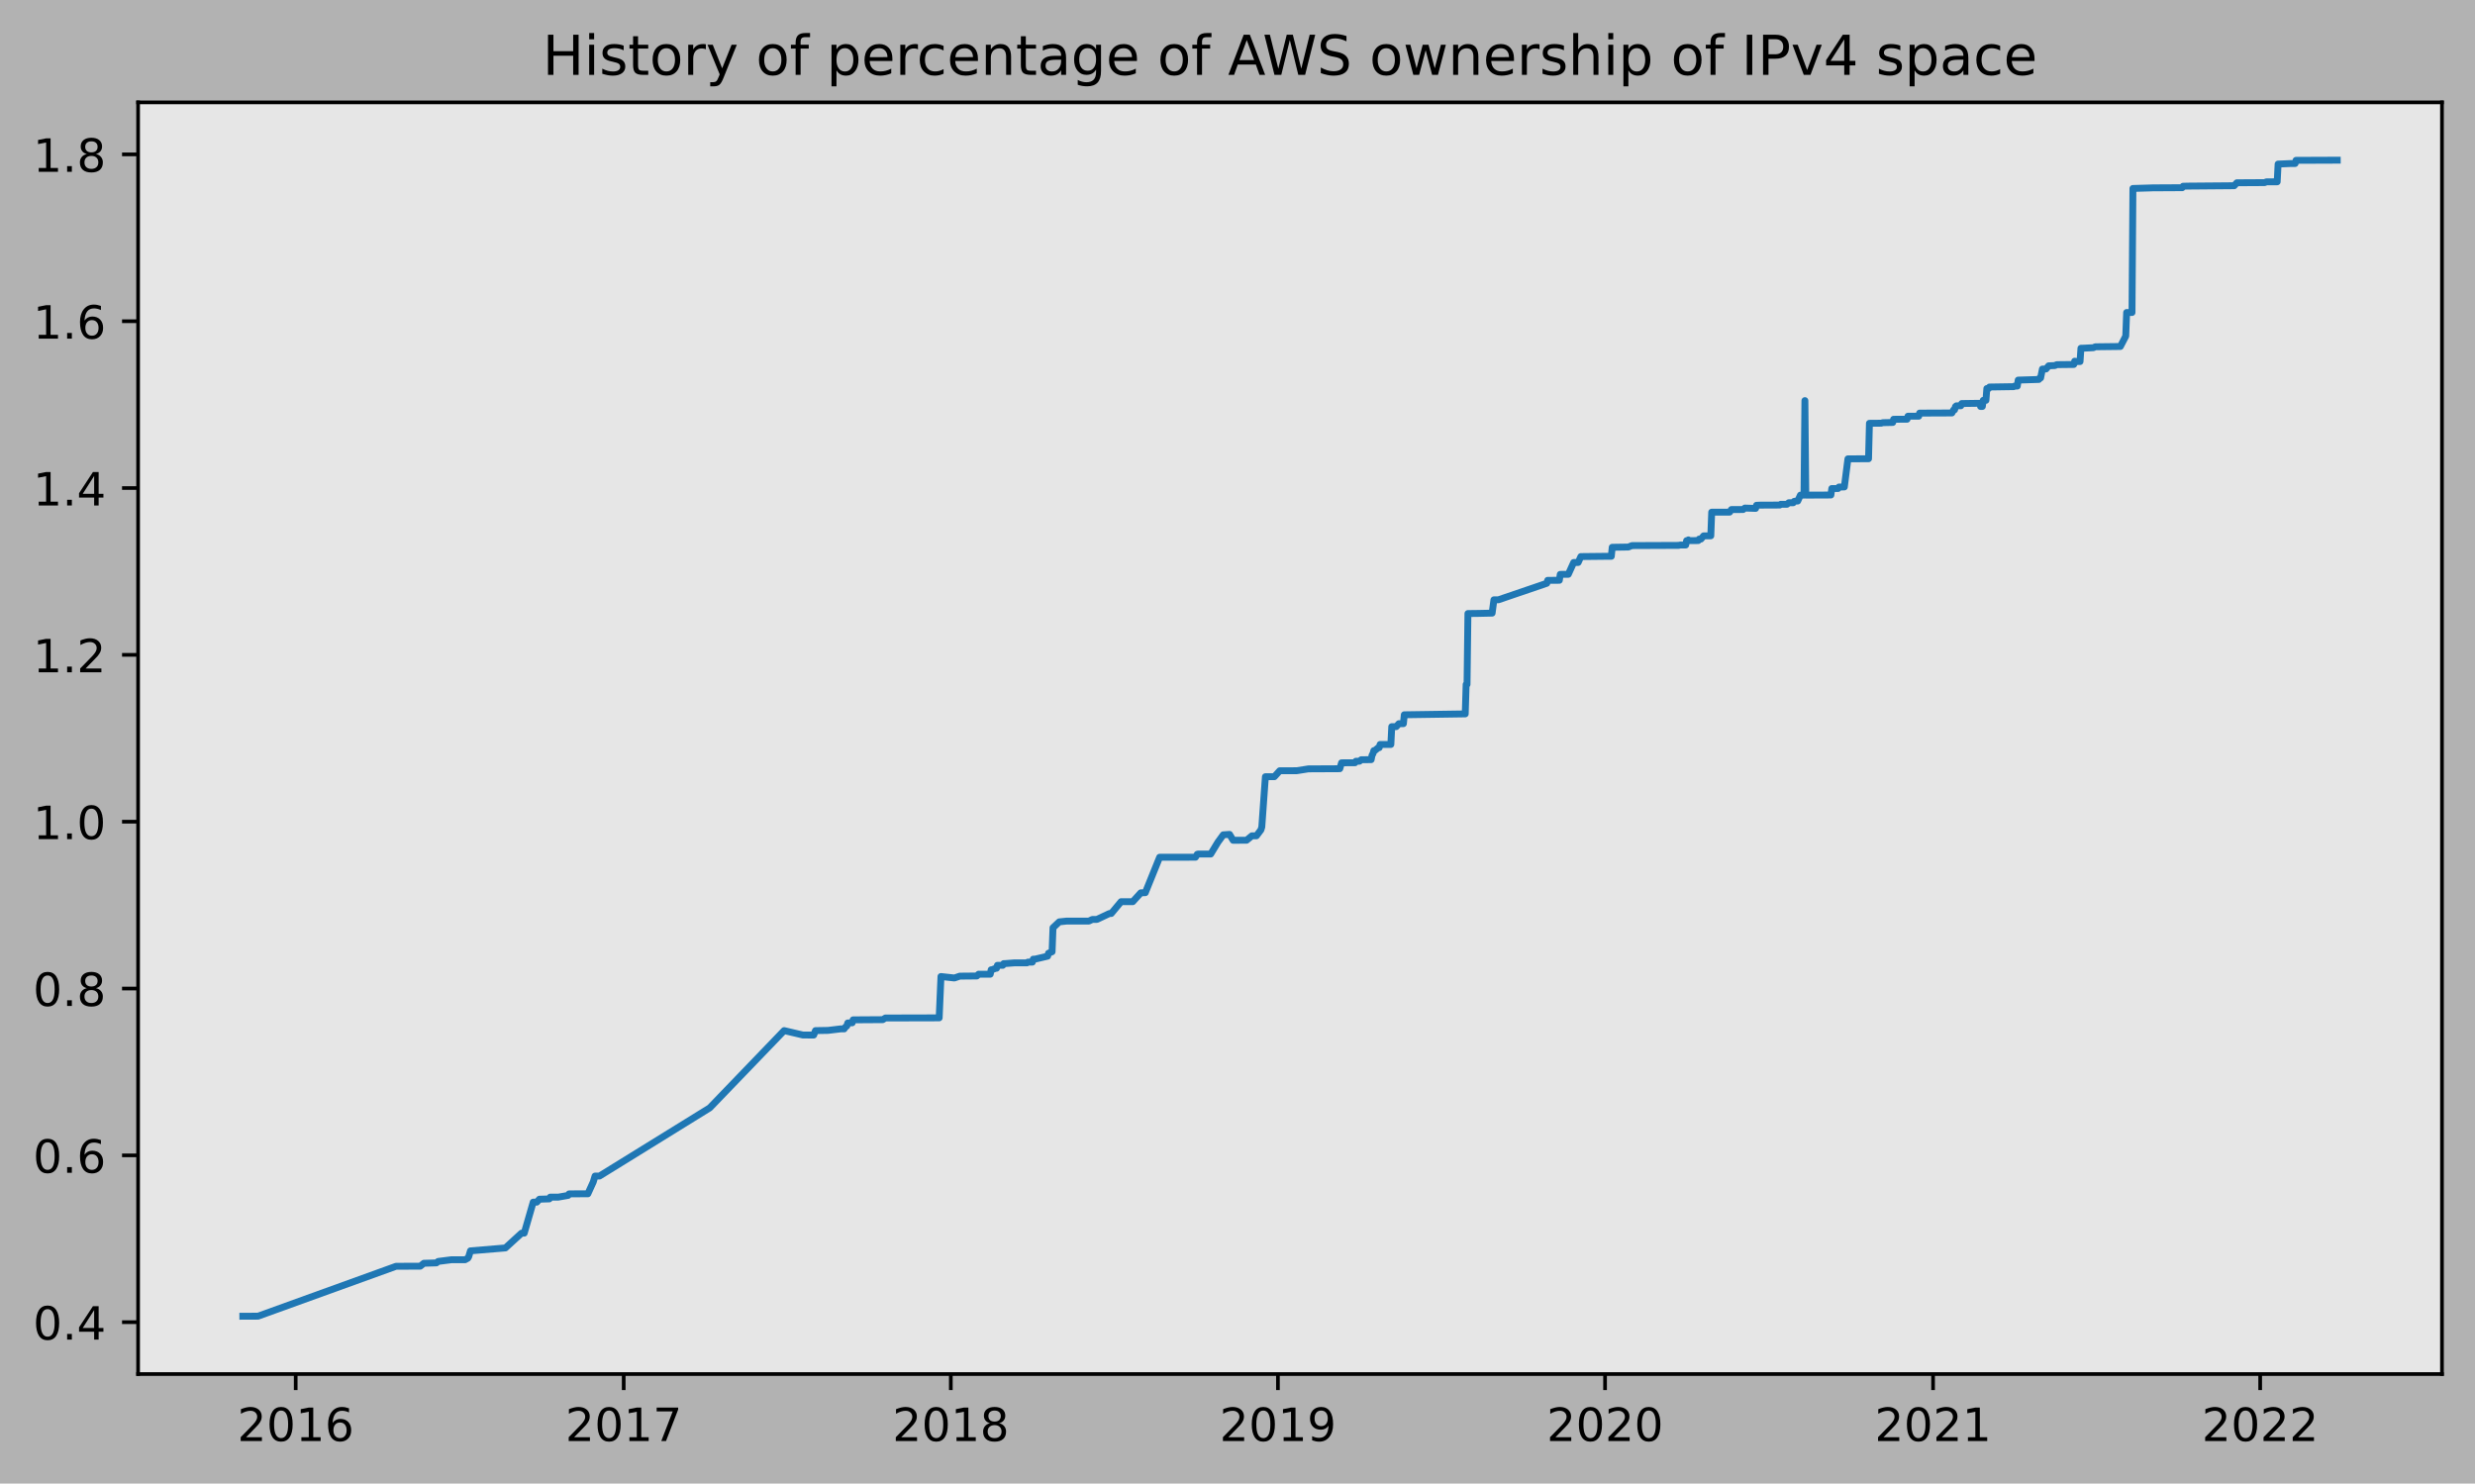
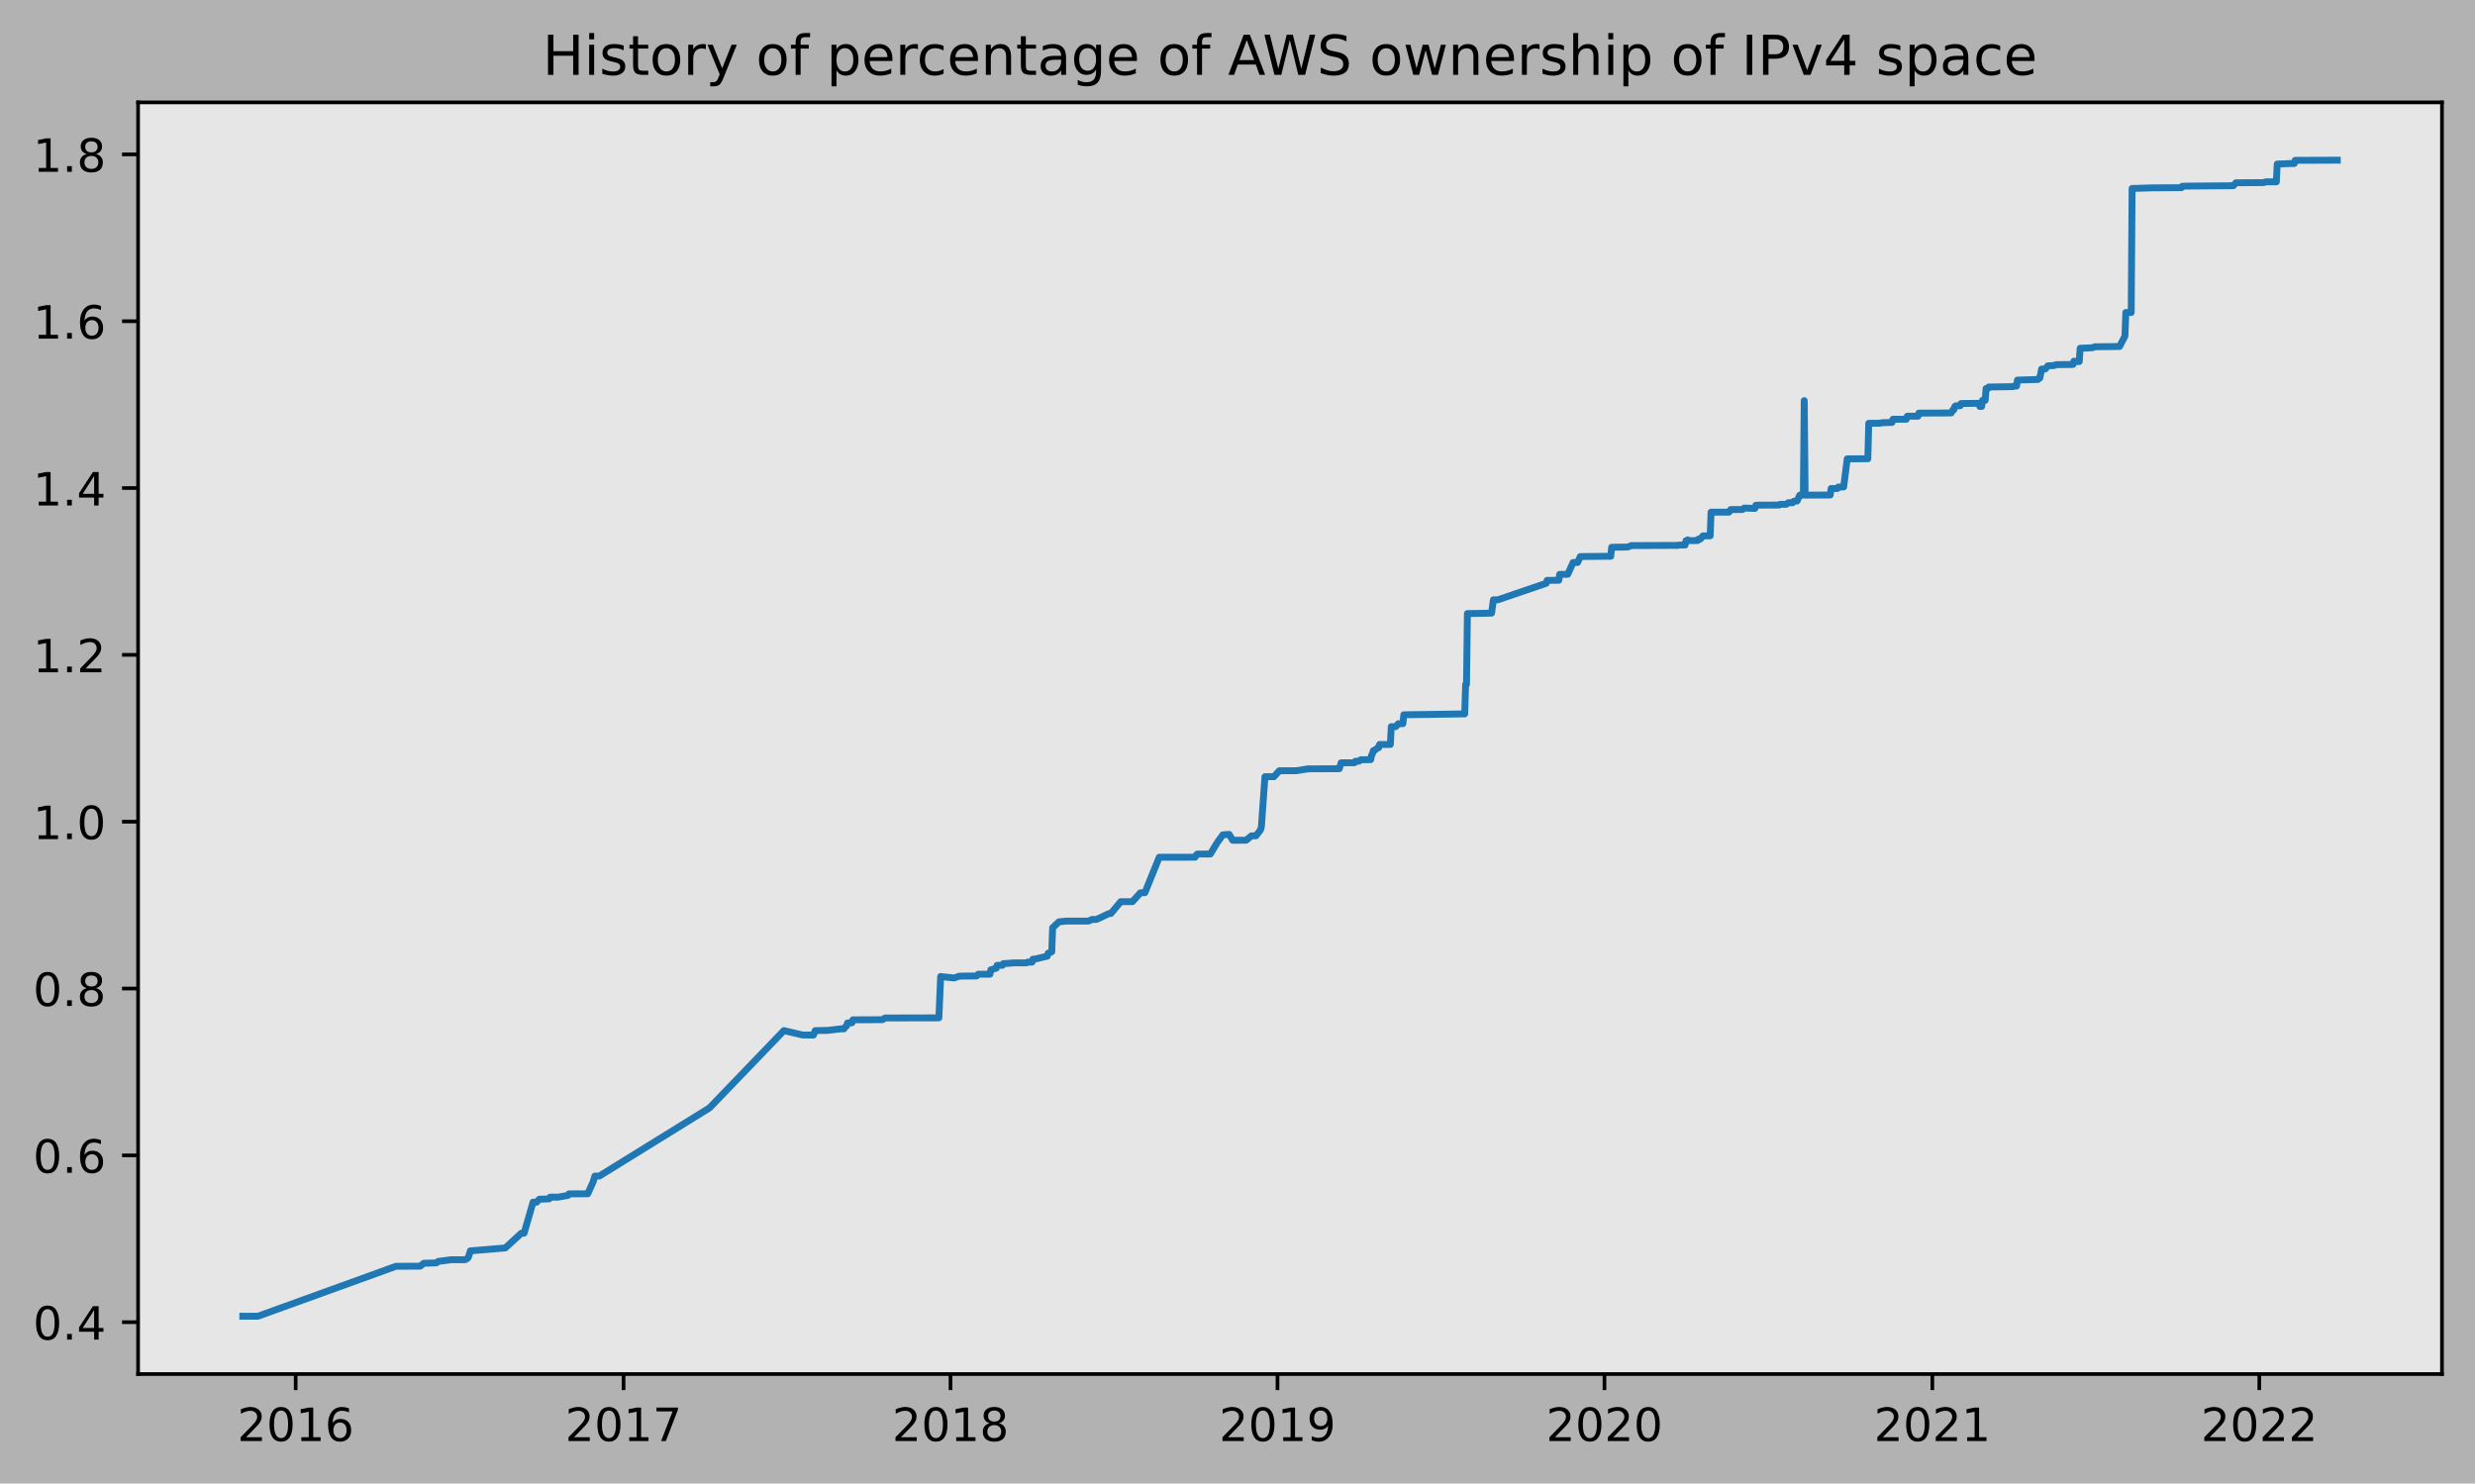
<svg xmlns="http://www.w3.org/2000/svg" xmlns:xlink="http://www.w3.org/1999/xlink" height="323.396pt" version="1.1" viewBox="0 0 539.503 323.396" width="539.503pt">
  <defs>
    <style type="text/css">
*{stroke-linecap:butt;stroke-linejoin:round;}
  </style>
  </defs>
  <g id="figure_1">
    <g id="patch_1">
      <path d="M 0 323.396  L 539.503 323.396  L 539.503 0  L 0 0  z " style="fill:#b2b2b2;" />
    </g>
    <g id="axes_1">
      <g id="patch_2">
        <path d="M 30.103 299.518  L 532.303 299.518  L 532.303 22.318  L 30.103 22.318  z " style="fill:#e6e6e6;" />
      </g>
      <g id="matplotlib.axis_1">
        <g id="xtick_1">
          <g id="line2d_1">
            <defs>
-               <path d="M 0 0  L 0 3.5  " id="m077c30d2d4" style="stroke:#000000;stroke-width:0.8;" />
-             </defs>
-             <g>
-               <use style="stroke:#000000;stroke-width:0.8;" x="64.456" xlink:href="#m077c30d2d4" y="299.518" />
+               <path d="M 0 0  L 0 3.5  " id="mc8ba9d5aff" style="stroke:#000000;stroke-width:0.8;" />
+             </defs>
+             <g>
+               <use style="stroke:#000000;stroke-width:0.8;" x="64.451" xlink:href="#mc8ba9d5aff" y="299.518" />
            </g>
          </g>
          <g id="text_1">
            <defs>
              <path d="M 19.188 8.297  L 53.609 8.297  L 53.609 0  L 7.328 0  L 7.328 8.297  Q 12.938 14.109 22.625 23.891  Q 32.328 33.688 34.812 36.531  Q 39.547 41.844 41.422 45.531  Q 43.312 49.219 43.312 52.781  Q 43.312 58.594 39.234 62.25  Q 35.156 65.922 28.609 65.922  Q 23.969 65.922 18.812 64.312  Q 13.672 62.703 7.812 59.422  L 7.812 69.391  Q 13.766 71.781 18.938 73  Q 24.125 74.219 28.422 74.219  Q 39.75 74.219 46.484 68.547  Q 53.219 62.891 53.219 53.422  Q 53.219 48.922 51.531 44.891  Q 49.859 40.875 45.406 35.406  Q 44.188 33.984 37.641 27.219  Q 31.109 20.453 19.188 8.297  z " id="DejaVuSans-50" />
              <path d="M 31.781 66.406  Q 24.172 66.406 20.328 58.906  Q 16.5 51.422 16.5 36.375  Q 16.5 21.391 20.328 13.891  Q 24.172 6.391 31.781 6.391  Q 39.453 6.391 43.281 13.891  Q 47.125 21.391 47.125 36.375  Q 47.125 51.422 43.281 58.906  Q 39.453 66.406 31.781 66.406  z M 31.781 74.219  Q 44.047 74.219 50.516 64.516  Q 56.984 54.828 56.984 36.375  Q 56.984 17.969 50.516 8.266  Q 44.047 -1.422 31.781 -1.422  Q 19.531 -1.422 13.062 8.266  Q 6.594 17.969 6.594 36.375  Q 6.594 54.828 13.062 64.516  Q 19.531 74.219 31.781 74.219  z " id="DejaVuSans-48" />
              <path d="M 12.406 8.297  L 28.516 8.297  L 28.516 63.922  L 10.984 60.406  L 10.984 69.391  L 28.422 72.906  L 38.281 72.906  L 38.281 8.297  L 54.391 8.297  L 54.391 0  L 12.406 0  z " id="DejaVuSans-49" />
              <path d="M 33.016 40.375  Q 26.375 40.375 22.484 35.828  Q 18.609 31.297 18.609 23.391  Q 18.609 15.531 22.484 10.953  Q 26.375 6.391 33.016 6.391  Q 39.656 6.391 43.531 10.953  Q 47.406 15.531 47.406 23.391  Q 47.406 31.297 43.531 35.828  Q 39.656 40.375 33.016 40.375  z M 52.594 71.297  L 52.594 62.312  Q 48.875 64.062 45.094 64.984  Q 41.312 65.922 37.594 65.922  Q 27.828 65.922 22.672 59.328  Q 17.531 52.734 16.797 39.406  Q 19.672 43.656 24.016 45.922  Q 28.375 48.188 33.594 48.188  Q 44.578 48.188 50.953 41.516  Q 57.328 34.859 57.328 23.391  Q 57.328 12.156 50.688 5.359  Q 44.047 -1.422 33.016 -1.422  Q 20.359 -1.422 13.672 8.266  Q 6.984 17.969 6.984 36.375  Q 6.984 53.656 15.188 63.938  Q 23.391 74.219 37.203 74.219  Q 40.922 74.219 44.703 73.484  Q 48.484 72.75 52.594 71.297  z " id="DejaVuSans-54" />
            </defs>
-             <g transform="translate(51.73136 314.1166)scale(0.1 -0.1)">
+             <g transform="translate(51.72643 314.1166)scale(0.1 -0.1)">
              <use xlink:href="#DejaVuSans-50" />
              <use x="63.623" xlink:href="#DejaVuSans-48" />
              <use x="127.246" xlink:href="#DejaVuSans-49" />
              <use x="190.869" xlink:href="#DejaVuSans-54" />
            </g>
          </g>
        </g>
        <g id="xtick_2">
          <g id="line2d_2">
            <g>
-               <use style="stroke:#000000;stroke-width:0.8;" x="135.956" xlink:href="#m077c30d2d4" y="299.518" />
+               <use style="stroke:#000000;stroke-width:0.8;" x="135.921" xlink:href="#mc8ba9d5aff" y="299.518" />
            </g>
          </g>
          <g id="text_2">
            <defs>
              <path d="M 8.203 72.906  L 55.078 72.906  L 55.078 68.703  L 28.609 0  L 18.312 0  L 43.219 64.594  L 8.203 64.594  z " id="DejaVuSans-55" />
            </defs>
-             <g transform="translate(123.2314 314.1166)scale(0.1 -0.1)">
+             <g transform="translate(123.1959 314.1166)scale(0.1 -0.1)">
              <use xlink:href="#DejaVuSans-50" />
              <use x="63.623" xlink:href="#DejaVuSans-48" />
              <use x="127.246" xlink:href="#DejaVuSans-49" />
              <use x="190.869" xlink:href="#DejaVuSans-55" />
            </g>
          </g>
        </g>
        <g id="xtick_3">
          <g id="line2d_3">
            <g>
-               <use style="stroke:#000000;stroke-width:0.8;" x="207.261" xlink:href="#m077c30d2d4" y="299.518" />
+               <use style="stroke:#000000;stroke-width:0.8;" x="207.195" xlink:href="#mc8ba9d5aff" y="299.518" />
            </g>
          </g>
          <g id="text_3">
            <defs>
              <path d="M 31.781 34.625  Q 24.75 34.625 20.719 30.859  Q 16.703 27.094 16.703 20.516  Q 16.703 13.922 20.719 10.156  Q 24.75 6.391 31.781 6.391  Q 38.812 6.391 42.859 10.172  Q 46.922 13.969 46.922 20.516  Q 46.922 27.094 42.891 30.859  Q 38.875 34.625 31.781 34.625  z M 21.922 38.812  Q 15.578 40.375 12.031 44.719  Q 8.5 49.078 8.5 55.328  Q 8.5 64.062 14.719 69.141  Q 20.953 74.219 31.781 74.219  Q 42.672 74.219 48.875 69.141  Q 55.078 64.062 55.078 55.328  Q 55.078 49.078 51.531 44.719  Q 48 40.375 41.703 38.812  Q 48.828 37.156 52.797 32.312  Q 56.781 27.484 56.781 20.516  Q 56.781 9.906 50.312 4.234  Q 43.844 -1.422 31.781 -1.422  Q 19.734 -1.422 13.25 4.234  Q 6.781 9.906 6.781 20.516  Q 6.781 27.484 10.781 32.312  Q 14.797 37.156 21.922 38.812  z M 18.312 54.391  Q 18.312 48.734 21.844 45.562  Q 25.391 42.391 31.781 42.391  Q 38.141 42.391 41.719 45.562  Q 45.312 48.734 45.312 54.391  Q 45.312 60.062 41.719 63.234  Q 38.141 66.406 31.781 66.406  Q 25.391 66.406 21.844 63.234  Q 18.312 60.062 18.312 54.391  z " id="DejaVuSans-56" />
            </defs>
-             <g transform="translate(194.5361 314.1166)scale(0.1 -0.1)">
+             <g transform="translate(194.4701 314.1166)scale(0.1 -0.1)">
              <use xlink:href="#DejaVuSans-50" />
              <use x="63.623" xlink:href="#DejaVuSans-48" />
              <use x="127.246" xlink:href="#DejaVuSans-49" />
              <use x="190.869" xlink:href="#DejaVuSans-56" />
            </g>
          </g>
        </g>
        <g id="xtick_4">
          <g id="line2d_4">
            <g>
-               <use style="stroke:#000000;stroke-width:0.8;" x="278.566" xlink:href="#m077c30d2d4" y="299.518" />
+               <use style="stroke:#000000;stroke-width:0.8;" x="278.469" xlink:href="#mc8ba9d5aff" y="299.518" />
            </g>
          </g>
          <g id="text_4">
            <defs>
              <path d="M 10.984 1.516  L 10.984 10.5  Q 14.703 8.734 18.5 7.812  Q 22.312 6.891 25.984 6.891  Q 35.75 6.891 40.891 13.453  Q 46.047 20.016 46.781 33.406  Q 43.953 29.203 39.594 26.953  Q 35.25 24.703 29.984 24.703  Q 19.047 24.703 12.672 31.312  Q 6.297 37.938 6.297 49.422  Q 6.297 60.641 12.938 67.422  Q 19.578 74.219 30.609 74.219  Q 43.266 74.219 49.922 64.516  Q 56.594 54.828 56.594 36.375  Q 56.594 19.141 48.406 8.859  Q 40.234 -1.422 26.422 -1.422  Q 22.703 -1.422 18.891 -0.688  Q 15.094 0.047 10.984 1.516  z M 30.609 32.422  Q 37.25 32.422 41.125 36.953  Q 45.016 41.5 45.016 49.422  Q 45.016 57.281 41.125 61.844  Q 37.25 66.406 30.609 66.406  Q 23.969 66.406 20.094 61.844  Q 16.219 57.281 16.219 49.422  Q 16.219 41.5 20.094 36.953  Q 23.969 32.422 30.609 32.422  z " id="DejaVuSans-57" />
            </defs>
-             <g transform="translate(265.8408 314.1166)scale(0.1 -0.1)">
+             <g transform="translate(265.7443 314.1166)scale(0.1 -0.1)">
              <use xlink:href="#DejaVuSans-50" />
              <use x="63.623" xlink:href="#DejaVuSans-48" />
              <use x="127.246" xlink:href="#DejaVuSans-49" />
              <use x="190.869" xlink:href="#DejaVuSans-57" />
            </g>
          </g>
        </g>
        <g id="xtick_5">
          <g id="line2d_5">
            <g>
-               <use style="stroke:#000000;stroke-width:0.8;" x="349.871" xlink:href="#m077c30d2d4" y="299.518" />
+               <use style="stroke:#000000;stroke-width:0.8;" x="349.744" xlink:href="#mc8ba9d5aff" y="299.518" />
            </g>
          </g>
          <g id="text_5">
-             <g transform="translate(337.1455 314.1166)scale(0.1 -0.1)">
+             <g transform="translate(337.0185 314.1166)scale(0.1 -0.1)">
              <use xlink:href="#DejaVuSans-50" />
              <use x="63.623" xlink:href="#DejaVuSans-48" />
              <use x="127.246" xlink:href="#DejaVuSans-50" />
              <use x="190.869" xlink:href="#DejaVuSans-48" />
            </g>
          </g>
        </g>
        <g id="xtick_6">
          <g id="line2d_6">
            <g>
-               <use style="stroke:#000000;stroke-width:0.8;" x="421.371" xlink:href="#m077c30d2d4" y="299.518" />
+               <use style="stroke:#000000;stroke-width:0.8;" x="421.213" xlink:href="#mc8ba9d5aff" y="299.518" />
            </g>
          </g>
          <g id="text_6">
-             <g transform="translate(408.6456 314.1166)scale(0.1 -0.1)">
+             <g transform="translate(408.488 314.1166)scale(0.1 -0.1)">
              <use xlink:href="#DejaVuSans-50" />
              <use x="63.623" xlink:href="#DejaVuSans-48" />
              <use x="127.246" xlink:href="#DejaVuSans-50" />
              <use x="190.869" xlink:href="#DejaVuSans-49" />
            </g>
          </g>
        </g>
        <g id="xtick_7">
          <g id="line2d_7">
            <g>
-               <use style="stroke:#000000;stroke-width:0.8;" x="492.675" xlink:href="#m077c30d2d4" y="299.518" />
+               <use style="stroke:#000000;stroke-width:0.8;" x="492.487" xlink:href="#mc8ba9d5aff" y="299.518" />
            </g>
          </g>
          <g id="text_7">
-             <g transform="translate(479.9503 314.1166)scale(0.1 -0.1)">
+             <g transform="translate(479.7622 314.1166)scale(0.1 -0.1)">
              <use xlink:href="#DejaVuSans-50" />
              <use x="63.623" xlink:href="#DejaVuSans-48" />
              <use x="127.246" xlink:href="#DejaVuSans-50" />
              <use x="190.869" xlink:href="#DejaVuSans-50" />
            </g>
          </g>
        </g>
      </g>
      <g id="matplotlib.axis_2">
        <g id="ytick_1">
          <g id="line2d_8">
            <defs>
-               <path d="M 0 0  L -3.5 0  " id="m9a35e5f6cc" style="stroke:#000000;stroke-width:0.8;" />
-             </defs>
-             <g>
-               <use style="stroke:#000000;stroke-width:0.8;" x="30.103" xlink:href="#m9a35e5f6cc" y="288.212" />
+               <path d="M 0 0  L -3.5 0  " id="mf2750a480e" style="stroke:#000000;stroke-width:0.8;" />
+             </defs>
+             <g>
+               <use style="stroke:#000000;stroke-width:0.8;" x="30.103" xlink:href="#mf2750a480e" y="288.212" />
            </g>
          </g>
          <g id="text_8">
            <defs>
              <path d="M 10.688 12.406  L 21 12.406  L 21 0  L 10.688 0  z " id="DejaVuSans-46" />
              <path d="M 37.797 64.312  L 12.891 25.391  L 37.797 25.391  z M 35.203 72.906  L 47.609 72.906  L 47.609 25.391  L 58.016 25.391  L 58.016 17.188  L 47.609 17.188  L 47.609 0  L 37.797 0  L 37.797 17.188  L 4.891 17.188  L 4.891 26.703  z " id="DejaVuSans-52" />
            </defs>
            <g transform="translate(7.2 292.0115)scale(0.1 -0.1)">
              <use xlink:href="#DejaVuSans-48" />
              <use x="63.623" xlink:href="#DejaVuSans-46" />
              <use x="95.41" xlink:href="#DejaVuSans-52" />
            </g>
          </g>
        </g>
        <g id="ytick_2">
          <g id="line2d_9">
            <g>
-               <use style="stroke:#000000;stroke-width:0.8;" x="30.103" xlink:href="#m9a35e5f6cc" y="251.847" />
+               <use style="stroke:#000000;stroke-width:0.8;" x="30.103" xlink:href="#mf2750a480e" y="251.847" />
            </g>
          </g>
          <g id="text_9">
            <g transform="translate(7.2 255.6458)scale(0.1 -0.1)">
              <use xlink:href="#DejaVuSans-48" />
              <use x="63.623" xlink:href="#DejaVuSans-46" />
              <use x="95.41" xlink:href="#DejaVuSans-54" />
            </g>
          </g>
        </g>
        <g id="ytick_3">
          <g id="line2d_10">
            <g>
-               <use style="stroke:#000000;stroke-width:0.8;" x="30.103" xlink:href="#m9a35e5f6cc" y="215.481" />
+               <use style="stroke:#000000;stroke-width:0.8;" x="30.103" xlink:href="#mf2750a480e" y="215.481" />
            </g>
          </g>
          <g id="text_10">
            <g transform="translate(7.2 219.28)scale(0.1 -0.1)">
              <use xlink:href="#DejaVuSans-48" />
              <use x="63.623" xlink:href="#DejaVuSans-46" />
              <use x="95.41" xlink:href="#DejaVuSans-56" />
            </g>
          </g>
        </g>
        <g id="ytick_4">
          <g id="line2d_11">
            <g>
-               <use style="stroke:#000000;stroke-width:0.8;" x="30.103" xlink:href="#m9a35e5f6cc" y="179.115" />
+               <use style="stroke:#000000;stroke-width:0.8;" x="30.103" xlink:href="#mf2750a480e" y="179.115" />
            </g>
          </g>
          <g id="text_11">
            <g transform="translate(7.2 182.9142)scale(0.1 -0.1)">
              <use xlink:href="#DejaVuSans-49" />
              <use x="63.623" xlink:href="#DejaVuSans-46" />
              <use x="95.41" xlink:href="#DejaVuSans-48" />
            </g>
          </g>
        </g>
        <g id="ytick_5">
          <g id="line2d_12">
            <g>
-               <use style="stroke:#000000;stroke-width:0.8;" x="30.103" xlink:href="#m9a35e5f6cc" y="142.749" />
+               <use style="stroke:#000000;stroke-width:0.8;" x="30.103" xlink:href="#mf2750a480e" y="142.749" />
            </g>
          </g>
          <g id="text_12">
            <g transform="translate(7.2 146.5485)scale(0.1 -0.1)">
              <use xlink:href="#DejaVuSans-49" />
              <use x="63.623" xlink:href="#DejaVuSans-46" />
              <use x="95.41" xlink:href="#DejaVuSans-50" />
            </g>
          </g>
        </g>
        <g id="ytick_6">
          <g id="line2d_13">
            <g>
-               <use style="stroke:#000000;stroke-width:0.8;" x="30.103" xlink:href="#m9a35e5f6cc" y="106.383" />
+               <use style="stroke:#000000;stroke-width:0.8;" x="30.103" xlink:href="#mf2750a480e" y="106.383" />
            </g>
          </g>
          <g id="text_13">
            <g transform="translate(7.2 110.1827)scale(0.1 -0.1)">
              <use xlink:href="#DejaVuSans-49" />
              <use x="63.623" xlink:href="#DejaVuSans-46" />
              <use x="95.41" xlink:href="#DejaVuSans-52" />
            </g>
          </g>
        </g>
        <g id="ytick_7">
          <g id="line2d_14">
            <g>
-               <use style="stroke:#000000;stroke-width:0.8;" x="30.103" xlink:href="#m9a35e5f6cc" y="70.018" />
+               <use style="stroke:#000000;stroke-width:0.8;" x="30.103" xlink:href="#mf2750a480e" y="70.018" />
            </g>
          </g>
          <g id="text_14">
            <g transform="translate(7.2 73.81693)scale(0.1 -0.1)">
              <use xlink:href="#DejaVuSans-49" />
              <use x="63.623" xlink:href="#DejaVuSans-46" />
              <use x="95.41" xlink:href="#DejaVuSans-54" />
            </g>
          </g>
        </g>
        <g id="ytick_8">
          <g id="line2d_15">
            <g>
-               <use style="stroke:#000000;stroke-width:0.8;" x="30.103" xlink:href="#m9a35e5f6cc" y="33.652" />
+               <use style="stroke:#000000;stroke-width:0.8;" x="30.103" xlink:href="#mf2750a480e" y="33.652" />
            </g>
          </g>
          <g id="text_15">
            <g transform="translate(7.2 37.45116)scale(0.1 -0.1)">
              <use xlink:href="#DejaVuSans-49" />
              <use x="63.623" xlink:href="#DejaVuSans-46" />
              <use x="95.41" xlink:href="#DejaVuSans-56" />
            </g>
          </g>
        </g>
      </g>
      <g id="line2d_16">
-         <path clip-path="url(#p551ade8daa)" d="M 52.93 286.918  L 56.251 286.904  L 86.336 276.027  L 91.611 276.004  L 92.392 275.37  L 95.127 275.289  L 95.518 274.969  L 98.448 274.595  L 101.379 274.598  L 101.965 274.276  L 102.16 273.954  L 102.551 272.662  L 110.17 272.029  L 113.686 268.809  L 114.272 268.806  L 116.226 262.047  L 117.007 262.047  L 117.593 261.403  L 119.742 261.339  L 119.937 260.954  L 121.695 260.954  L 123.844 260.576  L 124.04 260.254  L 124.43 260.239  L 128.142 260.227  L 129.314 257.653  L 129.705 256.365  L 130.682 256.355  L 154.711 241.498  L 170.925 224.653  L 175.027 225.615  L 177.372 225.622  L 177.762 224.656  L 180.497 224.609  L 183.232 224.28  L 184.014 224.28  L 184.209 223.958  L 184.6 223.636  L 184.795 222.992  L 185.772 222.952  L 185.967 222.308  L 192.414 222.267  L 193 221.905  L 204.722 221.875  L 205.112 212.862  L 208.043 213.184  L 209.215 212.781  L 212.926 212.746  L 213.317 212.358  L 215.857 212.359  L 216.052 211.394  L 216.247 211.391  L 217.029 211.067  L 217.224 211.067  L 217.42 210.423  L 218.592 210.422  L 218.787 210.053  L 218.982 210.051  L 221.131 209.887  L 223.866 209.885  L 224.062 209.725  L 225.038 209.723  L 225.234 209.08  L 225.625 209.075  L 228.36 208.43  L 228.555 207.787  L 229.336 207.465  L 229.532 202.235  L 230.899 200.947  L 232.462 200.786  L 237.346 200.78  L 238.127 200.418  L 239.104 200.418  L 241.839 199.13  L 242.23 199.126  L 244.379 196.55  L 246.918 196.554  L 248.676 194.617  L 249.653 194.591  L 252.779 186.864  L 260.593 186.859  L 260.984 186.216  L 261.179 186.165  L 263.914 186.162  L 265.477 183.587  L 266.649 181.977  L 268.017 181.88  L 268.798 183.168  L 271.728 183.157  L 272.901 182.191  L 273.877 182.19  L 274.854 180.902  L 275.049 180.253  L 275.831 169.31  L 277.784 169.305  L 278.957 168.012  L 282.668 168.001  L 285.208 167.599  L 292.045 167.566  L 292.436 166.278  L 295.366 166.263  L 295.562 165.941  L 296.343 165.93  L 296.734 165.608  L 298.883 165.591  L 299.078 164.625  L 299.273 164.303  L 299.469 163.624  L 299.664 163.623  L 300.446 162.979  L 300.641 162.979  L 300.836 162.282  L 303.181 162.278  L 303.376 158.4  L 304.353 158.394  L 304.939 157.749  L 305.916 157.744  L 306.111 155.81  L 319.395 155.616  L 319.59 149.194  L 319.786 149.193  L 319.981 133.744  L 322.325 133.715  L 325.256 133.649  L 325.646 130.752  L 326.623 130.746  L 337.172 127.145  L 337.368 126.502  L 339.907 126.492  L 340.103 125.204  L 341.861 125.186  L 343.033 122.612  L 344.01 122.61  L 344.596 121.323  L 350.066 121.265  L 351.238 121.26  L 351.433 119.3  L 354.95 119.245  L 355.731 118.928  L 365.89 118.885  L 366.28 118.805  L 367.453 118.8  L 367.648 117.854  L 367.843 117.854  L 368.039 117.686  L 368.234 117.844  L 370.187 117.831  L 370.383 117.511  L 370.774 117.509  L 371.36 116.814  L 372.922 116.797  L 373.118 111.645  L 377.025 111.636  L 377.416 111.073  L 379.955 111.07  L 380.346 110.748  L 382.69 110.824  L 382.886 110.145  L 383.667 110.111  L 387.965 110.09  L 388.16 109.929  L 389.528 109.923  L 389.918 109.592  L 390.895 109.589  L 391.091 109.297  L 391.481 109.217  L 391.872 109.217  L 392.458 107.929  L 393.239 107.929  L 393.435 87.328  L 393.63 107.928  L 399.1 107.903  L 399.295 106.487  L 400.663 106.487  L 400.858 106.164  L 402.03 106.146  L 402.812 100.021  L 407.305 99.998  L 407.5 92.273  L 410.04 92.251  L 410.431 92.136  L 412.58 92.09  L 412.775 91.395  L 415.705 91.383  L 415.901 90.728  L 418.245 90.724  L 418.44 90.048  L 425.473 90.018  L 425.864 89.329  L 426.059 89.329  L 426.254 88.629  L 426.45 88.465  L 427.427 88.447  L 427.622 87.964  L 431.529 87.91  L 431.724 88.603  L 432.115 88.601  L 432.31 87.266  L 432.897 87.266  L 433.092 84.691  L 433.483 84.688  L 433.678 84.362  L 438.953 84.283  L 439.148 84.154  L 439.734 84.154  L 439.929 82.855  L 444.423 82.713  L 444.618 82.39  L 444.813 82.388  L 445.204 80.447  L 445.985 80.438  L 446.571 79.743  L 447.939 79.681  L 448.33 79.489  L 452.041 79.448  L 452.237 78.738  L 452.823 78.817  L 453.409 78.811  L 453.604 75.913  L 454.19 75.896  L 456.339 75.793  L 456.73 75.591  L 462.2 75.527  L 463.372 73.269  L 463.567 68.119  L 464.739 68.118  L 464.935 41.08  L 468.451 40.976  L 469.233 40.948  L 474.703 40.918  L 475.679 40.917  L 475.875 40.595  L 476.852 40.568  L 486.424 40.489  L 487.01 40.485  L 487.596 39.841  L 493.652 39.806  L 494.043 39.635  L 496.387 39.627  L 496.582 35.765  L 499.122 35.655  L 500.294 35.643  L 500.49 34.953  L 509.476 34.918  L 509.476 34.918  " style="fill:none;stroke:#1f77b4;stroke-linecap:square;stroke-width:1.5;" />
+         <path clip-path="url(#pf1931705b7)" d="M 52.93 286.918  L 56.25 286.904  L 86.322 276.027  L 91.594 276.004  L 92.375 275.37  L 95.109 275.289  L 95.5 274.969  L 98.429 274.595  L 101.358 274.598  L 101.944 274.276  L 102.139 273.954  L 102.529 272.662  L 110.145 272.029  L 113.66 268.809  L 114.246 268.806  L 116.198 262.047  L 116.98 262.047  L 117.565 261.403  L 119.713 261.339  L 119.909 260.954  L 121.666 260.954  L 123.814 260.576  L 124.009 260.254  L 124.4 260.239  L 128.11 260.227  L 129.282 257.653  L 129.672 256.365  L 130.649 256.355  L 154.667 241.498  L 170.875 224.653  L 174.975 225.615  L 177.319 225.622  L 177.709 224.656  L 180.443 224.609  L 183.177 224.28  L 183.958 224.28  L 184.153 223.958  L 184.544 223.636  L 184.739 222.992  L 185.715 222.952  L 185.91 222.308  L 192.354 222.267  L 192.94 221.905  L 204.657 221.875  L 205.047 212.862  L 207.976 213.184  L 209.148 212.781  L 212.858 212.746  L 213.249 212.358  L 215.787 212.359  L 215.982 211.394  L 216.178 211.391  L 216.959 211.067  L 217.154 211.067  L 217.349 210.423  L 218.521 210.422  L 218.716 210.053  L 218.911 210.051  L 221.059 209.887  L 223.793 209.885  L 223.988 209.725  L 224.965 209.723  L 225.16 209.08  L 225.551 209.075  L 228.284 208.43  L 228.48 207.787  L 229.261 207.465  L 229.456 202.235  L 230.823 200.947  L 232.385 200.786  L 237.267 200.78  L 238.048 200.418  L 239.024 200.418  L 241.758 199.13  L 242.149 199.126  L 244.297 196.55  L 246.835 196.554  L 248.593 194.617  L 249.569 194.591  L 252.693 186.864  L 260.504 186.859  L 260.895 186.216  L 261.09 186.165  L 263.824 186.162  L 265.386 183.587  L 266.558 181.977  L 267.925 181.88  L 268.706 183.168  L 271.635 183.157  L 272.806 182.191  L 273.783 182.19  L 274.759 180.902  L 274.954 180.253  L 275.736 169.31  L 277.688 169.305  L 278.86 168.012  L 282.57 168.001  L 285.109 167.599  L 291.943 167.566  L 292.334 166.278  L 295.263 166.263  L 295.458 165.941  L 296.239 165.93  L 296.63 165.608  L 298.778 165.591  L 298.973 164.625  L 299.168 164.303  L 299.363 163.624  L 299.559 163.623  L 300.34 162.979  L 300.535 162.979  L 300.73 162.282  L 303.074 162.278  L 303.269 158.4  L 304.245 158.394  L 304.831 157.749  L 305.807 157.744  L 306.003 155.81  L 319.281 155.616  L 319.476 149.194  L 319.672 149.193  L 319.867 133.744  L 322.21 133.715  L 325.139 133.649  L 325.53 130.752  L 326.506 130.746  L 337.051 127.145  L 337.246 126.502  L 339.785 126.492  L 339.98 125.204  L 341.737 125.186  L 342.909 122.612  L 343.885 122.61  L 344.471 121.323  L 349.939 121.265  L 351.11 121.26  L 351.306 119.3  L 354.821 119.245  L 355.602 118.928  L 365.756 118.885  L 366.146 118.805  L 367.318 118.8  L 367.513 117.854  L 367.709 117.854  L 367.904 117.686  L 368.099 117.844  L 370.052 117.831  L 370.247 117.511  L 370.638 117.509  L 371.223 116.814  L 372.786 116.797  L 372.981 111.645  L 376.886 111.636  L 377.277 111.073  L 379.815 111.07  L 380.206 110.748  L 382.549 110.824  L 382.744 110.145  L 383.526 110.111  L 387.822 110.09  L 388.017 109.929  L 389.384 109.923  L 389.774 109.592  L 390.751 109.589  L 390.946 109.297  L 391.336 109.217  L 391.727 109.217  L 392.313 107.929  L 393.094 107.929  L 393.289 87.328  L 393.484 107.928  L 398.952 107.903  L 399.147 106.487  L 400.514 106.487  L 400.709 106.164  L 401.881 106.146  L 402.662 100.021  L 407.153 99.998  L 407.349 92.273  L 409.887 92.251  L 410.278 92.136  L 412.426 92.09  L 412.621 91.395  L 415.55 91.383  L 415.745 90.728  L 418.089 90.724  L 418.284 90.048  L 425.314 90.018  L 425.704 89.329  L 425.9 89.329  L 426.095 88.629  L 426.29 88.465  L 427.266 88.447  L 427.462 87.964  L 431.367 87.91  L 431.562 88.603  L 431.953 88.601  L 432.148 87.266  L 432.734 87.266  L 432.929 84.691  L 433.32 84.688  L 433.515 84.362  L 438.787 84.283  L 438.983 84.154  L 439.569 84.154  L 439.764 82.855  L 444.255 82.713  L 444.45 82.39  L 444.646 82.388  L 445.036 80.447  L 445.817 80.438  L 446.403 79.743  L 447.77 79.681  L 448.161 79.489  L 451.871 79.448  L 452.066 78.738  L 452.652 78.817  L 453.238 78.811  L 453.433 75.913  L 454.019 75.896  L 456.167 75.793  L 456.557 75.591  L 462.025 75.527  L 463.196 73.269  L 463.392 68.119  L 464.563 68.118  L 464.759 41.08  L 468.274 40.976  L 469.055 40.948  L 474.522 40.918  L 475.499 40.917  L 475.694 40.595  L 476.67 40.568  L 486.239 40.489  L 486.824 40.485  L 487.41 39.841  L 493.464 39.806  L 493.854 39.635  L 496.197 39.627  L 496.393 35.765  L 498.931 35.655  L 500.103 35.643  L 500.298 34.953  L 509.476 34.918  L 509.476 34.918  " style="fill:none;stroke:#1f77b4;stroke-linecap:square;stroke-width:1.5;" />
      </g>
      <g id="patch_3">
        <path d="M 30.103 299.518  L 30.103 22.318  " style="fill:none;stroke:#000000;stroke-linecap:square;stroke-linejoin:miter;stroke-width:0.8;" />
      </g>
      <g id="patch_4">
        <path d="M 532.303 299.518  L 532.303 22.318  " style="fill:none;stroke:#000000;stroke-linecap:square;stroke-linejoin:miter;stroke-width:0.8;" />
      </g>
      <g id="patch_5">
        <path d="M 30.103 299.518  L 532.303 299.518  " style="fill:none;stroke:#000000;stroke-linecap:square;stroke-linejoin:miter;stroke-width:0.8;" />
      </g>
      <g id="patch_6">
        <path d="M 30.103 22.318  L 532.303 22.318  " style="fill:none;stroke:#000000;stroke-linecap:square;stroke-linejoin:miter;stroke-width:0.8;" />
      </g>
      <g id="text_16">
        <defs>
          <path d="M 9.812 72.906  L 19.672 72.906  L 19.672 43.016  L 55.516 43.016  L 55.516 72.906  L 65.375 72.906  L 65.375 0  L 55.516 0  L 55.516 34.719  L 19.672 34.719  L 19.672 0  L 9.812 0  z " id="DejaVuSans-72" />
          <path d="M 9.422 54.688  L 18.406 54.688  L 18.406 0  L 9.422 0  z M 9.422 75.984  L 18.406 75.984  L 18.406 64.594  L 9.422 64.594  z " id="DejaVuSans-105" />
          <path d="M 44.281 53.078  L 44.281 44.578  Q 40.484 46.531 36.375 47.5  Q 32.281 48.484 27.875 48.484  Q 21.188 48.484 17.844 46.438  Q 14.5 44.391 14.5 40.281  Q 14.5 37.156 16.891 35.375  Q 19.281 33.594 26.516 31.984  L 29.594 31.297  Q 39.156 29.25 43.188 25.516  Q 47.219 21.781 47.219 15.094  Q 47.219 7.469 41.188 3.016  Q 35.156 -1.422 24.609 -1.422  Q 20.219 -1.422 15.453 -0.562  Q 10.688 0.297 5.422 2  L 5.422 11.281  Q 10.406 8.688 15.234 7.391  Q 20.062 6.109 24.812 6.109  Q 31.156 6.109 34.562 8.281  Q 37.984 10.453 37.984 14.406  Q 37.984 18.062 35.516 20.016  Q 33.062 21.969 24.703 23.781  L 21.578 24.516  Q 13.234 26.266 9.516 29.906  Q 5.812 33.547 5.812 39.891  Q 5.812 47.609 11.281 51.797  Q 16.75 56 26.812 56  Q 31.781 56 36.172 55.266  Q 40.578 54.547 44.281 53.078  z " id="DejaVuSans-115" />
          <path d="M 18.312 70.219  L 18.312 54.688  L 36.812 54.688  L 36.812 47.703  L 18.312 47.703  L 18.312 18.016  Q 18.312 11.328 20.141 9.422  Q 21.969 7.516 27.594 7.516  L 36.812 7.516  L 36.812 0  L 27.594 0  Q 17.188 0 13.234 3.875  Q 9.281 7.766 9.281 18.016  L 9.281 47.703  L 2.688 47.703  L 2.688 54.688  L 9.281 54.688  L 9.281 70.219  z " id="DejaVuSans-116" />
          <path d="M 30.609 48.391  Q 23.391 48.391 19.188 42.75  Q 14.984 37.109 14.984 27.297  Q 14.984 17.484 19.156 11.844  Q 23.344 6.203 30.609 6.203  Q 37.797 6.203 41.984 11.859  Q 46.188 17.531 46.188 27.297  Q 46.188 37.016 41.984 42.703  Q 37.797 48.391 30.609 48.391  z M 30.609 56  Q 42.328 56 49.016 48.375  Q 55.719 40.766 55.719 27.297  Q 55.719 13.875 49.016 6.219  Q 42.328 -1.422 30.609 -1.422  Q 18.844 -1.422 12.172 6.219  Q 5.516 13.875 5.516 27.297  Q 5.516 40.766 12.172 48.375  Q 18.844 56 30.609 56  z " id="DejaVuSans-111" />
          <path d="M 41.109 46.297  Q 39.594 47.172 37.812 47.578  Q 36.031 48 33.891 48  Q 26.266 48 22.188 43.047  Q 18.109 38.094 18.109 28.812  L 18.109 0  L 9.078 0  L 9.078 54.688  L 18.109 54.688  L 18.109 46.188  Q 20.953 51.172 25.484 53.578  Q 30.031 56 36.531 56  Q 37.453 56 38.578 55.875  Q 39.703 55.766 41.062 55.516  z " id="DejaVuSans-114" />
          <path d="M 32.172 -5.078  Q 28.375 -14.844 24.75 -17.812  Q 21.141 -20.797 15.094 -20.797  L 7.906 -20.797  L 7.906 -13.281  L 13.188 -13.281  Q 16.891 -13.281 18.938 -11.516  Q 21 -9.766 23.484 -3.219  L 25.094 0.875  L 2.984 54.688  L 12.5 54.688  L 29.594 11.922  L 46.688 54.688  L 56.203 54.688  z " id="DejaVuSans-121" />
          <path id="DejaVuSans-32" />
          <path d="M 37.109 75.984  L 37.109 68.5  L 28.516 68.5  Q 23.688 68.5 21.797 66.547  Q 19.922 64.594 19.922 59.516  L 19.922 54.688  L 34.719 54.688  L 34.719 47.703  L 19.922 47.703  L 19.922 0  L 10.891 0  L 10.891 47.703  L 2.297 47.703  L 2.297 54.688  L 10.891 54.688  L 10.891 58.5  Q 10.891 67.625 15.141 71.797  Q 19.391 75.984 28.609 75.984  z " id="DejaVuSans-102" />
          <path d="M 18.109 8.203  L 18.109 -20.797  L 9.078 -20.797  L 9.078 54.688  L 18.109 54.688  L 18.109 46.391  Q 20.953 51.266 25.266 53.625  Q 29.594 56 35.594 56  Q 45.562 56 51.781 48.094  Q 58.016 40.188 58.016 27.297  Q 58.016 14.406 51.781 6.484  Q 45.562 -1.422 35.594 -1.422  Q 29.594 -1.422 25.266 0.953  Q 20.953 3.328 18.109 8.203  z M 48.688 27.297  Q 48.688 37.203 44.609 42.844  Q 40.531 48.484 33.406 48.484  Q 26.266 48.484 22.188 42.844  Q 18.109 37.203 18.109 27.297  Q 18.109 17.391 22.188 11.75  Q 26.266 6.109 33.406 6.109  Q 40.531 6.109 44.609 11.75  Q 48.688 17.391 48.688 27.297  z " id="DejaVuSans-112" />
          <path d="M 56.203 29.594  L 56.203 25.203  L 14.891 25.203  Q 15.484 15.922 20.484 11.062  Q 25.484 6.203 34.422 6.203  Q 39.594 6.203 44.453 7.469  Q 49.312 8.734 54.109 11.281  L 54.109 2.781  Q 49.266 0.734 44.188 -0.344  Q 39.109 -1.422 33.891 -1.422  Q 20.797 -1.422 13.156 6.188  Q 5.516 13.812 5.516 26.812  Q 5.516 40.234 12.766 48.109  Q 20.016 56 32.328 56  Q 43.359 56 49.781 48.891  Q 56.203 41.797 56.203 29.594  z M 47.219 32.234  Q 47.125 39.594 43.094 43.984  Q 39.062 48.391 32.422 48.391  Q 24.906 48.391 20.391 44.141  Q 15.875 39.891 15.188 32.172  z " id="DejaVuSans-101" />
          <path d="M 48.781 52.594  L 48.781 44.188  Q 44.969 46.297 41.141 47.344  Q 37.312 48.391 33.406 48.391  Q 24.656 48.391 19.812 42.844  Q 14.984 37.312 14.984 27.297  Q 14.984 17.281 19.812 11.734  Q 24.656 6.203 33.406 6.203  Q 37.312 6.203 41.141 7.25  Q 44.969 8.297 48.781 10.406  L 48.781 2.094  Q 45.016 0.344 40.984 -0.531  Q 36.969 -1.422 32.422 -1.422  Q 20.062 -1.422 12.781 6.344  Q 5.516 14.109 5.516 27.297  Q 5.516 40.672 12.859 48.328  Q 20.219 56 33.016 56  Q 37.156 56 41.109 55.141  Q 45.062 54.297 48.781 52.594  z " id="DejaVuSans-99" />
          <path d="M 54.891 33.016  L 54.891 0  L 45.906 0  L 45.906 32.719  Q 45.906 40.484 42.875 44.328  Q 39.844 48.188 33.797 48.188  Q 26.516 48.188 22.312 43.547  Q 18.109 38.922 18.109 30.906  L 18.109 0  L 9.078 0  L 9.078 54.688  L 18.109 54.688  L 18.109 46.188  Q 21.344 51.125 25.703 53.562  Q 30.078 56 35.797 56  Q 45.219 56 50.047 50.172  Q 54.891 44.344 54.891 33.016  z " id="DejaVuSans-110" />
          <path d="M 34.281 27.484  Q 23.391 27.484 19.188 25  Q 14.984 22.516 14.984 16.5  Q 14.984 11.719 18.141 8.906  Q 21.297 6.109 26.703 6.109  Q 34.188 6.109 38.703 11.406  Q 43.219 16.703 43.219 25.484  L 43.219 27.484  z M 52.203 31.203  L 52.203 0  L 43.219 0  L 43.219 8.297  Q 40.141 3.328 35.547 0.953  Q 30.953 -1.422 24.312 -1.422  Q 15.922 -1.422 10.953 3.297  Q 6 8.016 6 15.922  Q 6 25.141 12.172 29.828  Q 18.359 34.516 30.609 34.516  L 43.219 34.516  L 43.219 35.406  Q 43.219 41.609 39.141 45  Q 35.062 48.391 27.688 48.391  Q 23 48.391 18.547 47.266  Q 14.109 46.141 10.016 43.891  L 10.016 52.203  Q 14.938 54.109 19.578 55.047  Q 24.219 56 28.609 56  Q 40.484 56 46.344 49.844  Q 52.203 43.703 52.203 31.203  z " id="DejaVuSans-97" />
          <path d="M 45.406 27.984  Q 45.406 37.75 41.375 43.109  Q 37.359 48.484 30.078 48.484  Q 22.859 48.484 18.828 43.109  Q 14.797 37.75 14.797 27.984  Q 14.797 18.266 18.828 12.891  Q 22.859 7.516 30.078 7.516  Q 37.359 7.516 41.375 12.891  Q 45.406 18.266 45.406 27.984  z M 54.391 6.781  Q 54.391 -7.172 48.188 -13.984  Q 42 -20.797 29.203 -20.797  Q 24.469 -20.797 20.266 -20.094  Q 16.062 -19.391 12.109 -17.922  L 12.109 -9.188  Q 16.062 -11.328 19.922 -12.344  Q 23.781 -13.375 27.781 -13.375  Q 36.625 -13.375 41.016 -8.766  Q 45.406 -4.156 45.406 5.172  L 45.406 9.625  Q 42.625 4.781 38.281 2.391  Q 33.938 0 27.875 0  Q 17.828 0 11.672 7.656  Q 5.516 15.328 5.516 27.984  Q 5.516 40.672 11.672 48.328  Q 17.828 56 27.875 56  Q 33.938 56 38.281 53.609  Q 42.625 51.219 45.406 46.391  L 45.406 54.688  L 54.391 54.688  z " id="DejaVuSans-103" />
          <path d="M 34.188 63.188  L 20.797 26.906  L 47.609 26.906  z M 28.609 72.906  L 39.797 72.906  L 67.578 0  L 57.328 0  L 50.688 18.703  L 17.828 18.703  L 11.188 0  L 0.781 0  z " id="DejaVuSans-65" />
          <path d="M 3.328 72.906  L 13.281 72.906  L 28.609 11.281  L 43.891 72.906  L 54.984 72.906  L 70.312 11.281  L 85.594 72.906  L 95.609 72.906  L 77.297 0  L 64.891 0  L 49.516 63.281  L 33.984 0  L 21.578 0  z " id="DejaVuSans-87" />
          <path d="M 53.516 70.516  L 53.516 60.891  Q 47.906 63.578 42.922 64.891  Q 37.938 66.219 33.297 66.219  Q 25.25 66.219 20.875 63.094  Q 16.5 59.969 16.5 54.203  Q 16.5 49.359 19.406 46.891  Q 22.312 44.438 30.422 42.922  L 36.375 41.703  Q 47.406 39.594 52.656 34.297  Q 57.906 29 57.906 20.125  Q 57.906 9.516 50.797 4.047  Q 43.703 -1.422 29.984 -1.422  Q 24.812 -1.422 18.969 -0.25  Q 13.141 0.922 6.891 3.219  L 6.891 13.375  Q 12.891 10.016 18.656 8.297  Q 24.422 6.594 29.984 6.594  Q 38.422 6.594 43.016 9.906  Q 47.609 13.234 47.609 19.391  Q 47.609 24.75 44.312 27.781  Q 41.016 30.812 33.5 32.328  L 27.484 33.5  Q 16.453 35.688 11.516 40.375  Q 6.594 45.062 6.594 53.422  Q 6.594 63.094 13.406 68.656  Q 20.219 74.219 32.172 74.219  Q 37.312 74.219 42.625 73.281  Q 47.953 72.359 53.516 70.516  z " id="DejaVuSans-83" />
          <path d="M 4.203 54.688  L 13.188 54.688  L 24.422 12.016  L 35.594 54.688  L 46.188 54.688  L 57.422 12.016  L 68.609 54.688  L 77.594 54.688  L 63.281 0  L 52.688 0  L 40.922 44.828  L 29.109 0  L 18.5 0  z " id="DejaVuSans-119" />
          <path d="M 54.891 33.016  L 54.891 0  L 45.906 0  L 45.906 32.719  Q 45.906 40.484 42.875 44.328  Q 39.844 48.188 33.797 48.188  Q 26.516 48.188 22.312 43.547  Q 18.109 38.922 18.109 30.906  L 18.109 0  L 9.078 0  L 9.078 75.984  L 18.109 75.984  L 18.109 46.188  Q 21.344 51.125 25.703 53.562  Q 30.078 56 35.797 56  Q 45.219 56 50.047 50.172  Q 54.891 44.344 54.891 33.016  z " id="DejaVuSans-104" />
          <path d="M 9.812 72.906  L 19.672 72.906  L 19.672 0  L 9.812 0  z " id="DejaVuSans-73" />
          <path d="M 19.672 64.797  L 19.672 37.406  L 32.078 37.406  Q 38.969 37.406 42.719 40.969  Q 46.484 44.531 46.484 51.125  Q 46.484 57.672 42.719 61.234  Q 38.969 64.797 32.078 64.797  z M 9.812 72.906  L 32.078 72.906  Q 44.344 72.906 50.609 67.359  Q 56.891 61.812 56.891 51.125  Q 56.891 40.328 50.609 34.812  Q 44.344 29.297 32.078 29.297  L 19.672 29.297  L 19.672 0  L 9.812 0  z " id="DejaVuSans-80" />
          <path d="M 2.984 54.688  L 12.5 54.688  L 29.594 8.797  L 46.688 54.688  L 56.203 54.688  L 35.688 0  L 23.484 0  z " id="DejaVuSans-118" />
        </defs>
        <g transform="translate(118.2778 16.31812)scale(0.12 -0.12)">
          <use xlink:href="#DejaVuSans-72" />
          <use x="75.195" xlink:href="#DejaVuSans-105" />
          <use x="102.979" xlink:href="#DejaVuSans-115" />
          <use x="155.078" xlink:href="#DejaVuSans-116" />
          <use x="194.287" xlink:href="#DejaVuSans-111" />
          <use x="255.469" xlink:href="#DejaVuSans-114" />
          <use x="296.582" xlink:href="#DejaVuSans-121" />
          <use x="355.762" xlink:href="#DejaVuSans-32" />
          <use x="387.549" xlink:href="#DejaVuSans-111" />
          <use x="448.73" xlink:href="#DejaVuSans-102" />
          <use x="483.936" xlink:href="#DejaVuSans-32" />
          <use x="515.723" xlink:href="#DejaVuSans-112" />
          <use x="579.199" xlink:href="#DejaVuSans-101" />
          <use x="640.723" xlink:href="#DejaVuSans-114" />
          <use x="679.586" xlink:href="#DejaVuSans-99" />
          <use x="734.566" xlink:href="#DejaVuSans-101" />
          <use x="796.09" xlink:href="#DejaVuSans-110" />
          <use x="859.469" xlink:href="#DejaVuSans-116" />
          <use x="898.678" xlink:href="#DejaVuSans-97" />
          <use x="959.957" xlink:href="#DejaVuSans-103" />
          <use x="1023.434" xlink:href="#DejaVuSans-101" />
          <use x="1084.957" xlink:href="#DejaVuSans-32" />
          <use x="1116.744" xlink:href="#DejaVuSans-111" />
          <use x="1177.926" xlink:href="#DejaVuSans-102" />
          <use x="1213.131" xlink:href="#DejaVuSans-32" />
          <use x="1244.918" xlink:href="#DejaVuSans-65" />
          <use x="1307.826" xlink:href="#DejaVuSans-87" />
          <use x="1406.703" xlink:href="#DejaVuSans-83" />
          <use x="1470.18" xlink:href="#DejaVuSans-32" />
          <use x="1501.967" xlink:href="#DejaVuSans-111" />
          <use x="1563.148" xlink:href="#DejaVuSans-119" />
          <use x="1644.936" xlink:href="#DejaVuSans-110" />
          <use x="1708.314" xlink:href="#DejaVuSans-101" />
          <use x="1769.838" xlink:href="#DejaVuSans-114" />
          <use x="1810.951" xlink:href="#DejaVuSans-115" />
          <use x="1863.051" xlink:href="#DejaVuSans-104" />
          <use x="1926.43" xlink:href="#DejaVuSans-105" />
          <use x="1954.213" xlink:href="#DejaVuSans-112" />
          <use x="2017.689" xlink:href="#DejaVuSans-32" />
          <use x="2049.477" xlink:href="#DejaVuSans-111" />
          <use x="2110.658" xlink:href="#DejaVuSans-102" />
          <use x="2145.863" xlink:href="#DejaVuSans-32" />
          <use x="2177.65" xlink:href="#DejaVuSans-73" />
          <use x="2207.143" xlink:href="#DejaVuSans-80" />
          <use x="2267.445" xlink:href="#DejaVuSans-118" />
          <use x="2326.625" xlink:href="#DejaVuSans-52" />
          <use x="2390.248" xlink:href="#DejaVuSans-32" />
          <use x="2422.035" xlink:href="#DejaVuSans-115" />
          <use x="2474.135" xlink:href="#DejaVuSans-112" />
          <use x="2537.611" xlink:href="#DejaVuSans-97" />
          <use x="2598.891" xlink:href="#DejaVuSans-99" />
          <use x="2653.871" xlink:href="#DejaVuSans-101" />
        </g>
      </g>
    </g>
  </g>
  <defs>
-     <clipPath id="p551ade8daa">
+     <clipPath id="pf1931705b7">
      <rect height="277.2" width="502.2" x="30.103" y="22.318" />
    </clipPath>
  </defs>
</svg>
